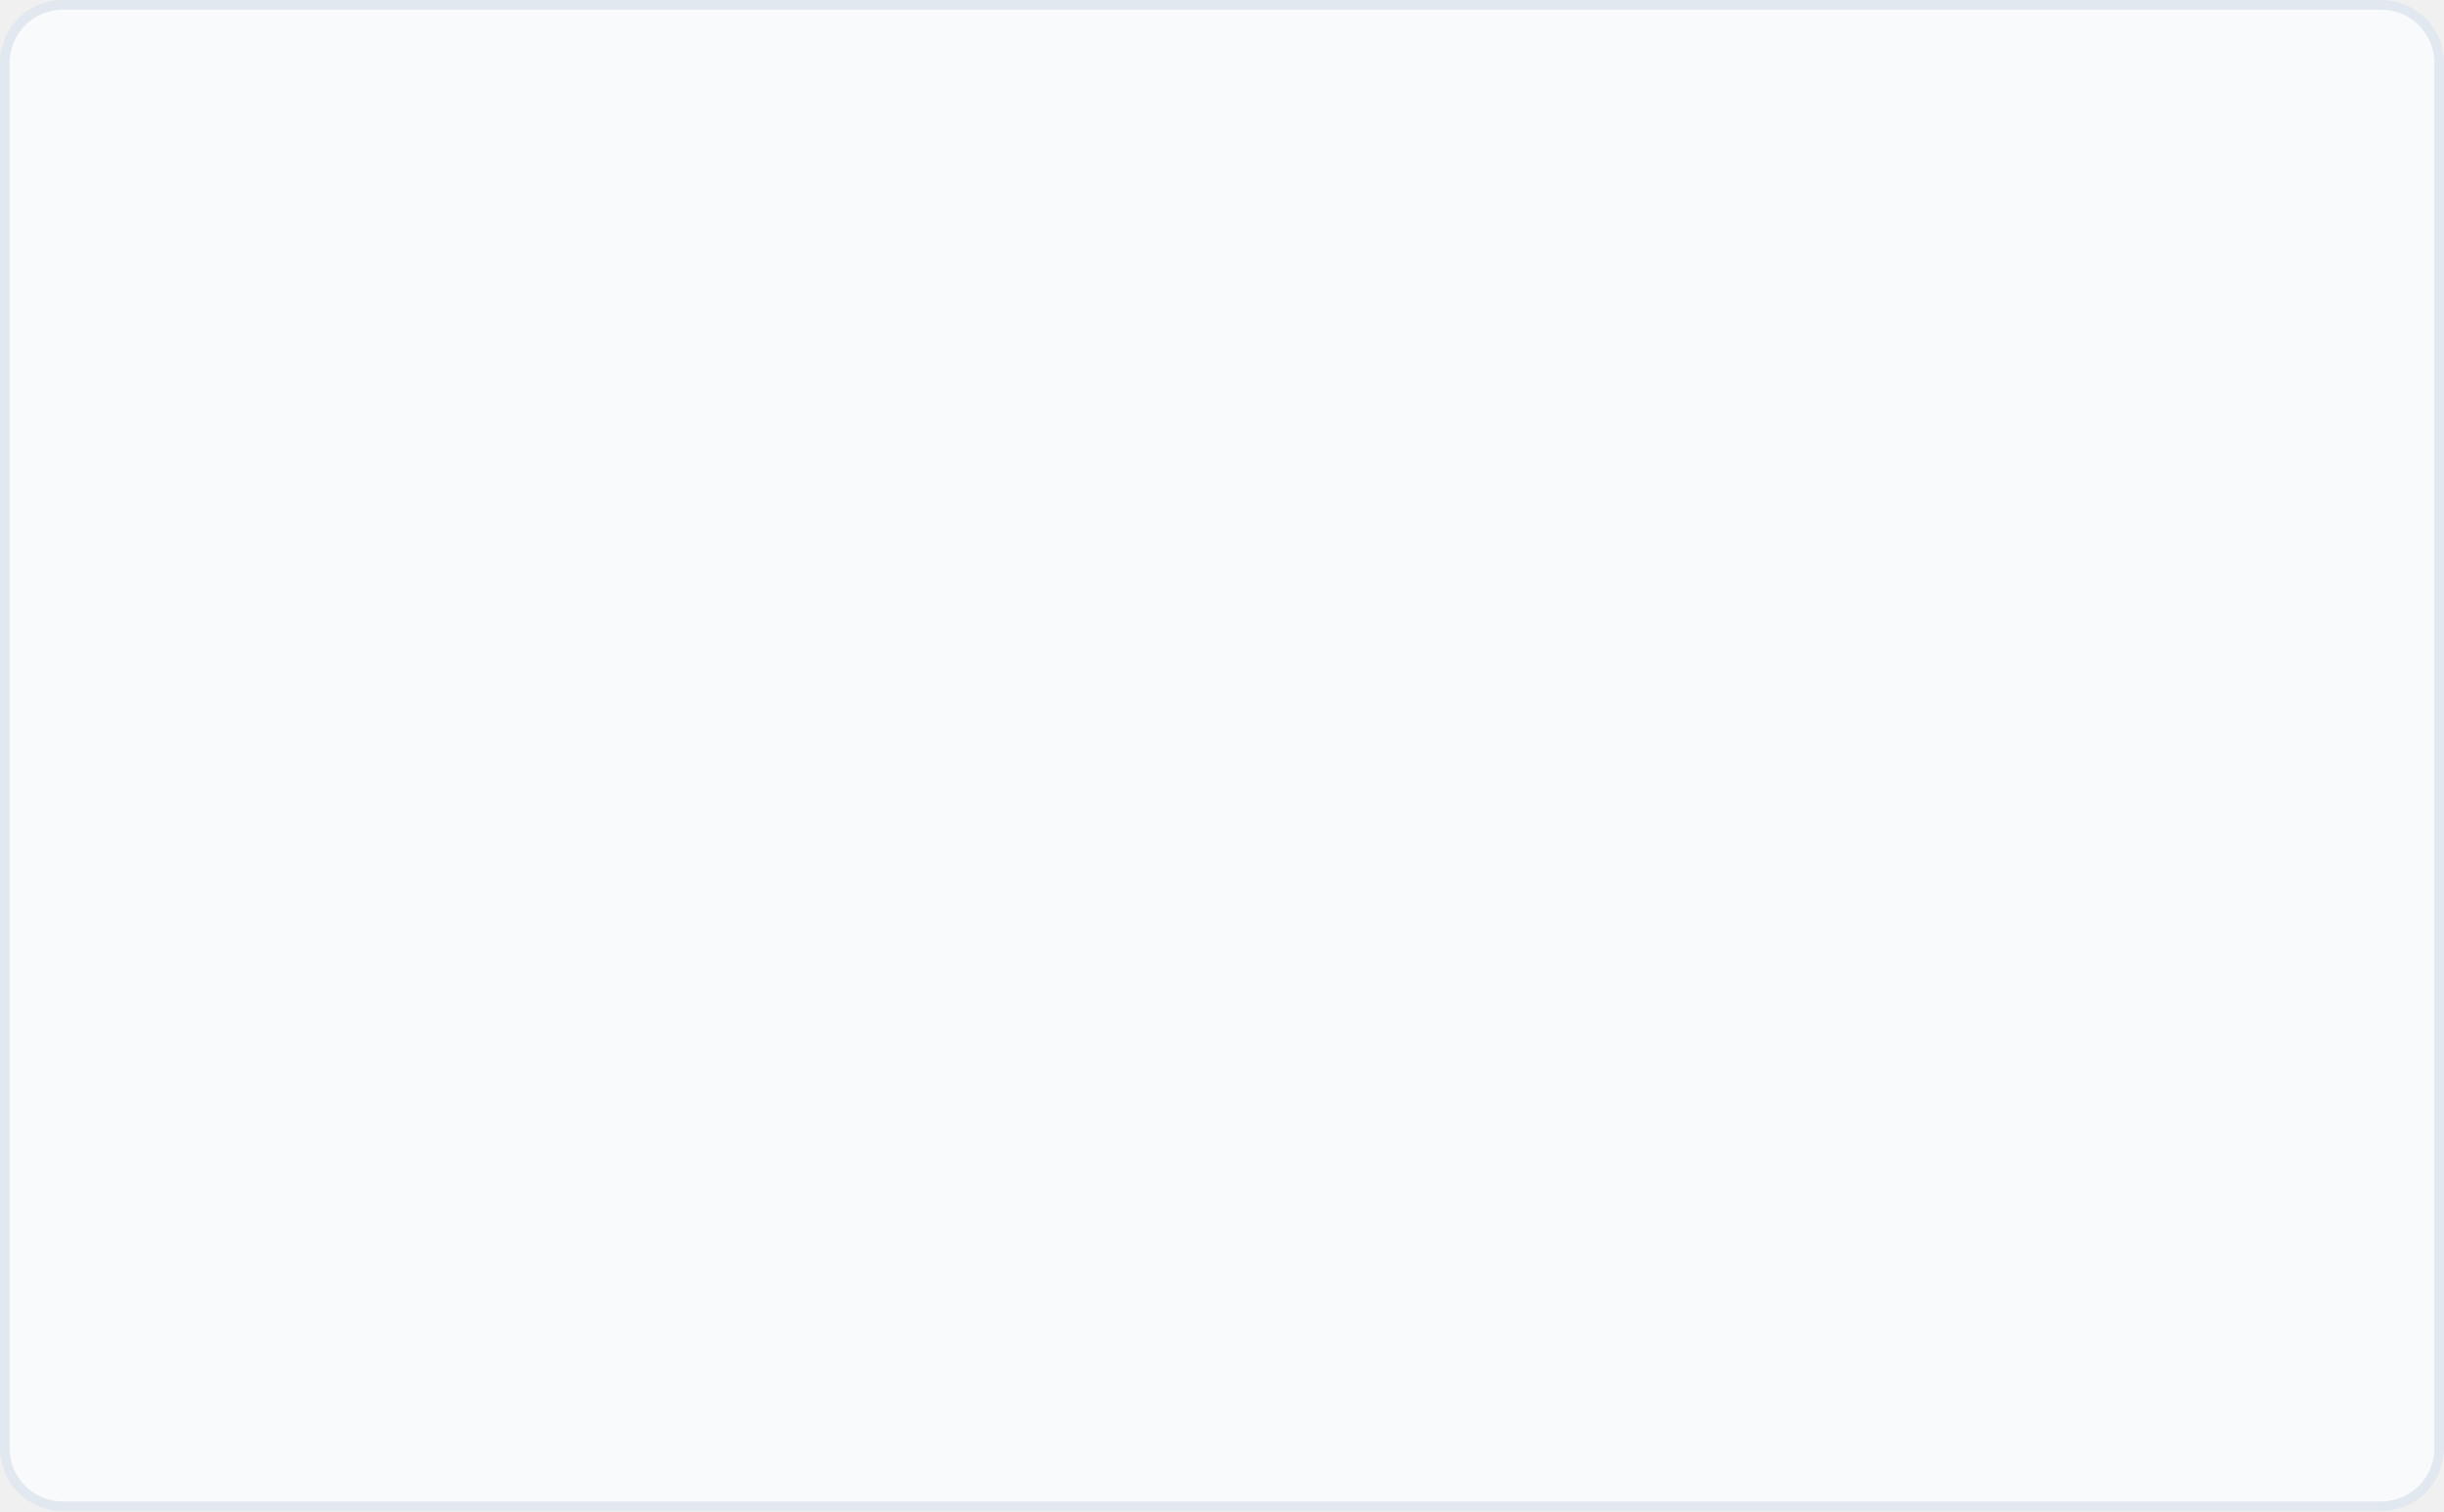
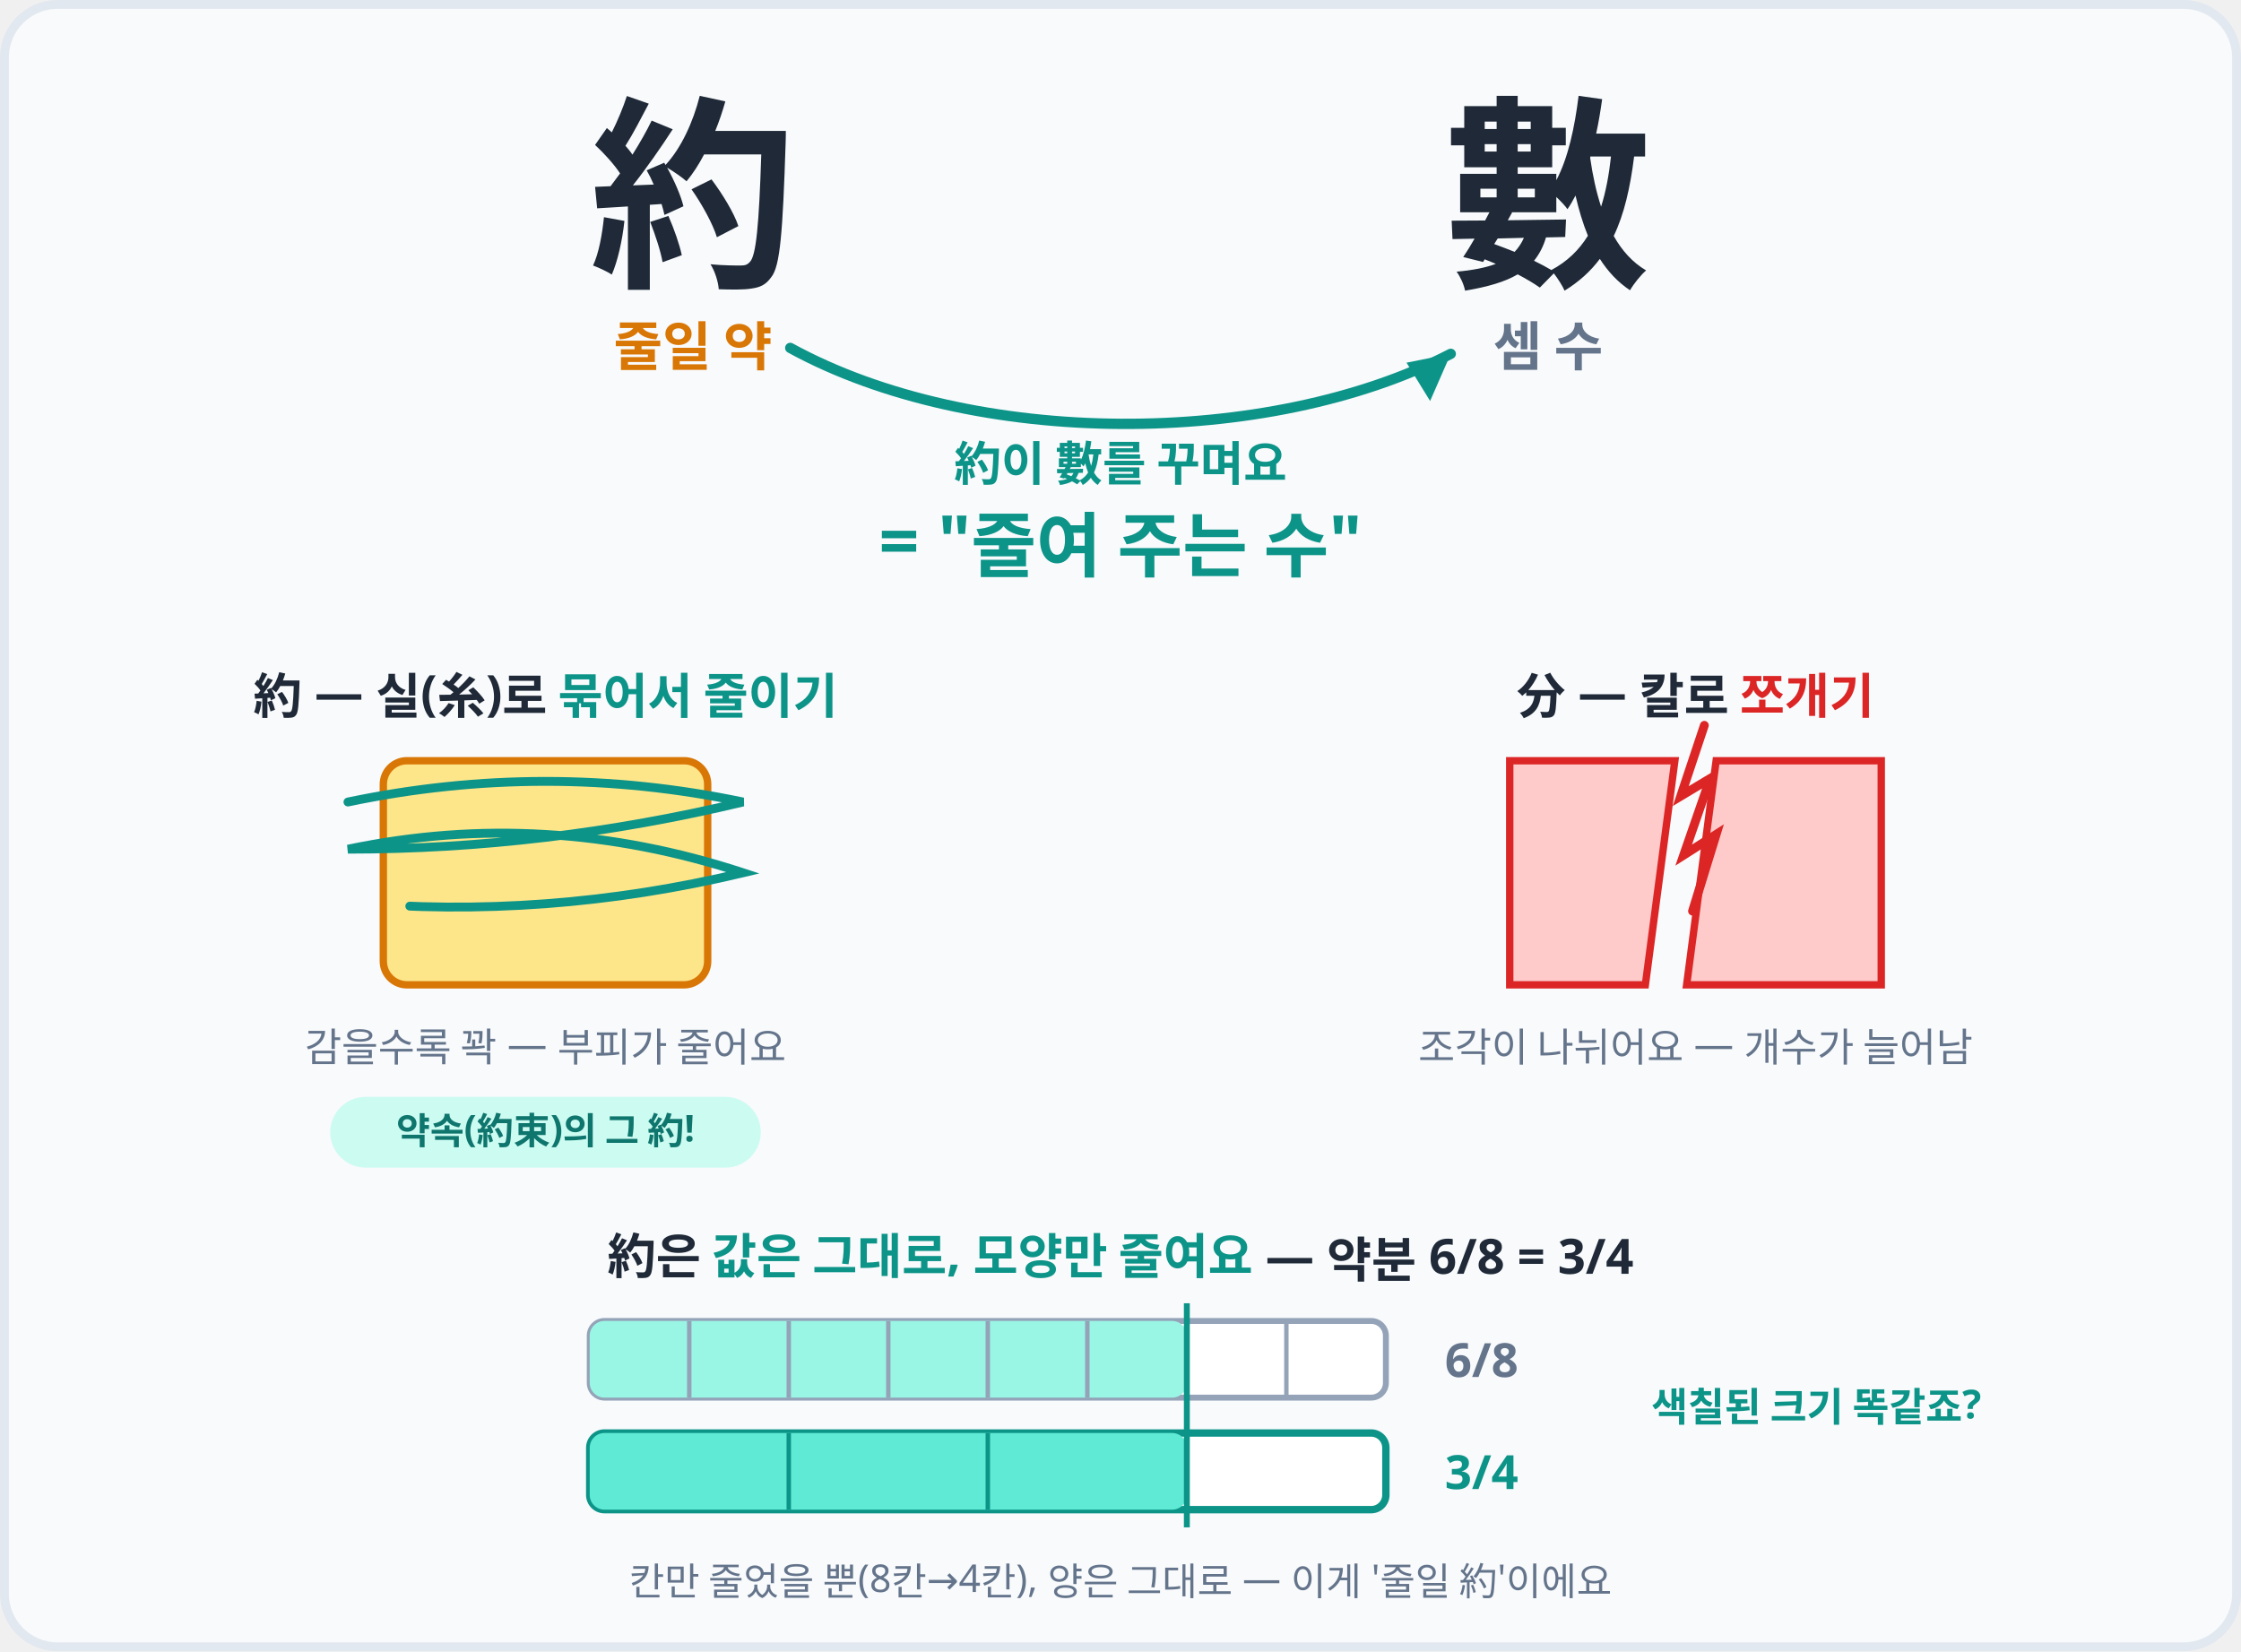
- <svg xmlns="http://www.w3.org/2000/svg" viewBox="0 0 760 470" font-family="'Pretendard Variable',Pretendard,'Malgun Gothic',sans-serif">
+ <svg xmlns="http://www.w3.org/2000/svg" viewBox="0 0 760 560" font-family="sans-serif">
  <style>
-     .g0{opacity:0;animation:kIn 13s linear infinite}
-     .gL{animation:kSplitL 13s ease-in-out infinite}
-     .gR{animation:kSplitR 13s ease-in-out infinite}
-     .lab{opacity:0;animation:kLab 13s linear infinite}
-     .arr{opacity:0;animation:kArr 13s linear infinite}
-     .arrp{stroke-dasharray:230;stroke-dashoffset:230;animation:kDraw 13s linear infinite}
-     .res{opacity:0;animation:kRes 13s linear infinite}
-     .m1{opacity:0;animation:kM1 13s linear infinite}
-     .m2{opacity:0;animation:kM2 13s linear infinite}
-     .m3{opacity:0;animation:kM3 13s linear infinite}
-     .dim68{animation:kDim 13s linear infinite}
-     @keyframes kIn{0%{opacity:0}3%{opacity:1}94%{opacity:1}98%,100%{opacity:0}}
-     @keyframes kSplitL{0%,15%{transform:translateX(0)}25%{transform:translateX(-118px)}94%,100%{transform:translateX(-118px)}}
-     @keyframes kSplitR{0%,15%{transform:translateX(0)}25%{transform:translateX(118px)}94%,100%{transform:translateX(118px)}}
-     @keyframes kLab{0%,26%{opacity:0}30%{opacity:1}94%{opacity:1}98%,100%{opacity:0}}
-     @keyframes kArr{0%,35%{opacity:0}37%{opacity:1}94%{opacity:1}98%,100%{opacity:0}}
-     @keyframes kDraw{0%,35%{stroke-dashoffset:230}45%{stroke-dashoffset:0}94%{stroke-dashoffset:0}100%{stroke-dashoffset:0}}
-     @keyframes kRes{0%,44%{opacity:0;transform:translateY(10px)}49%{opacity:1;transform:translateY(0)}94%{opacity:1}98%,100%{opacity:0}}
-     @keyframes kM1{0%,53%{opacity:0}57%{opacity:1}94%{opacity:1}98%,100%{opacity:0}}
-     @keyframes kM2{0%,64%{opacity:0}68%{opacity:1}94%{opacity:1}98%,100%{opacity:0}}
-     @keyframes kM3{0%,75%{opacity:0}79%{opacity:1}94%{opacity:1}98%,100%{opacity:0}}
-     @keyframes kDim{0%,84%{opacity:1}88%{opacity:.3}94%{opacity:.3}98%,100%{opacity:1}}
+     /* 기본 상태 = 완성 장면 (애니메이션 미지원 환경에서도 온전히 보임)
+        브라우저에서는 15초 루프 프레젠테이션으로 순차 등장 */
+     .s1{animation:sh 15s linear infinite}
+     .s2{animation:s2 15s linear infinite}
+     .s3{animation:s3 15s linear infinite}
+     .s4{animation:s4 15s linear infinite}
+     .s5{animation:s5 15s linear infinite}
+     .thread{stroke-dasharray:520;animation:wind 15s linear infinite}
+     .boxsh{transform-box:fill-box;transform-origin:center;animation:shrink 15s ease-in-out infinite}
+     .halfL{transform-box:fill-box;transform-origin:center;animation:hL 15s ease-in-out infinite}
+     .halfR{transform-box:fill-box;transform-origin:center;animation:hR 15s ease-in-out infinite}
+     .cut{animation:cut 15s linear infinite}
+     .guide{stroke-dasharray:150;animation:gd 15s linear infinite}
+     @keyframes sh{0%{opacity:0}2%,96%{opacity:1}100%{opacity:1}}
+     @keyframes s2{0%,22%{opacity:0}26%,96%{opacity:1}100%{opacity:1}}
+     @keyframes s3{0%,36%{opacity:0}40%,96%{opacity:1}100%{opacity:1}}
+     @keyframes s4{0%,56%{opacity:0}60%,96%{opacity:1}100%{opacity:1}}
+     @keyframes s5{0%,73%{opacity:0}77%,96%{opacity:1}100%{opacity:1}}
+     @keyframes wind{0%,38%{stroke-dashoffset:520}52%,100%{stroke-dashoffset:0}}
+     @keyframes shrink{0%,40%{transform:scale(1)}54%,100%{transform:scale(.8)}}
+     @keyframes hL{0%,58%{transform:translateX(14px) rotate(0deg)}66%,100%{transform:translateX(0) rotate(-7deg)}}
+     @keyframes hR{0%,58%{transform:translateX(-14px) rotate(0deg)}66%,100%{transform:translateX(0) rotate(7deg)}}
+     @keyframes cut{0%,58%{opacity:0}61%{opacity:1}66%{opacity:0}96%{opacity:0}100%{opacity:0}}
+     @keyframes gd{0%,80%{stroke-dashoffset:150}90%,100%{stroke-dashoffset:0}}
    text{user-select:none}
  </style>
-   <rect x="1.5" y="1.5" width="757" height="467" rx="18" fill="#F8FAFC" stroke="#E2E8F0" stroke-width="3" />
-   <g class="g0">
-     <g class="gL">
-       <text x="345" y="118" text-anchor="middle" font-size="86" font-weight="800" fill="#1F2937">約</text>
+   <rect x="1.5" y="1.5" width="757" height="557" rx="18" fill="#F8FAFC" stroke="#E2E8F0" stroke-width="3" />
+   <g class="s1">
+     <text x="235" y="92" text-anchor="middle" font-size="70" font-weight="800" fill="#1F2937">約</text>
+     <text x="525" y="92" text-anchor="middle" font-size="70" font-weight="800" fill="#1F2937">數</text>
+     <text x="235" y="124" text-anchor="middle" font-size="18" font-weight="800" fill="#D97706">줄일 약</text>
+     <text x="525" y="124" text-anchor="middle" font-size="18" font-weight="800" fill="#64748B">셈 수</text>
+   </g>
+   <g class="s2">
+     <path d="M 268 118 C 330 152, 430 152, 492 120" fill="none" stroke="#0D9488" stroke-width="3.5" stroke-linecap="round" />
+     <path d="M 492 120 l -15 3 l 8 13 z" fill="#0D9488" />
+     <text x="380" y="163" text-anchor="middle" font-size="16" font-weight="700" fill="#0D9488">約이 數를 꾸며요</text>
+     <text x="380" y="192" text-anchor="middle" font-size="24" font-weight="800" fill="#0D9488">= "줄여 주는 수"</text>
+   </g>
+   <g class="s3">
+     <text x="185" y="242" text-anchor="middle" font-size="16.5" font-weight="800" fill="#1F2937">約 — 실(糸)로 <tspan fill="#0D9488">묶어서 줄이기</tspan>
+     </text>
+     <g class="boxsh">
+       <rect x="130" y="258" width="110" height="76" rx="8" fill="#FDE68A" stroke="#D97706" stroke-width="2.5" />
    </g>
-     <g class="gR">
-       <text x="425" y="118" text-anchor="middle" font-size="86" font-weight="800" fill="#1F2937">數</text>
+     <path class="thread" d="M 118 272 Q 185 258 252 272 Q 185 288 118 288 Q 185 274 252 296 Q 185 312 118 306 Q 185 296 252 318" fill="none" stroke="#0D9488" stroke-width="3" stroke-linecap="round" />
+     <text x="185" y="360" text-anchor="middle" font-size="13.5" fill="#64748B">감을수록 꽉 — 부피가 줄어요</text>
+     <rect x="112" y="372" width="146" height="24" rx="12" fill="#CCFBF1" />
+     <text x="185" y="388" text-anchor="middle" font-size="12.5" font-weight="700" fill="#0F766E">약속(約束)의 그 約!</text>
+   </g>
+   <g class="s4">
+     <text x="575" y="242" text-anchor="middle" font-size="16.5" font-weight="800" fill="#1F2937">分 — 칼로 <tspan fill="#DC2626">쪼개기</tspan>
+     </text>
+     <g class="halfL">
+       <path d="M 512 258 h 56 l -10 76 h -46 z" fill="#FECACA" stroke="#DC2626" stroke-width="2.5" />
    </g>
+     <g class="halfR">
+       <path d="M 582 258 h 56 v 76 h -66 z" fill="#FECACA" stroke="#DC2626" stroke-width="2.5" />
+     </g>
+     <path class="cut" d="M 578 246 l -8 24 l 10 -6 l -9 26 l 11 -7 l -8 26" fill="none" stroke="#DC2626" stroke-width="3" stroke-linecap="round" />
+     <text x="575" y="360" text-anchor="middle" font-size="13.5" fill="#64748B">조각이 나뉘어요 — 개수가 늘어남</text>
  </g>
-   <g class="lab">
-     <text x="227" y="152" text-anchor="middle" font-size="21" font-weight="800" fill="#D97706">줄일 약</text>
-     <text x="543" y="152" text-anchor="middle" font-size="21" font-weight="800" fill="#64748B">셈 수</text>
-   </g>
-   <g class="arr">
-     <path class="arrp" d="M 260 165 C 320 205, 450 205, 512 168" fill="none" stroke="#0D9488" stroke-width="4" stroke-linecap="round" />
-     <path d="M 512 168 l -16 2 l 9 14 z" fill="#0D9488" />
-     <text x="385" y="218" text-anchor="middle" font-size="18" font-weight="700" fill="#0D9488">約이 數를 꾸며 줘요</text>
-   </g>
-   <g class="res">
-     <text x="380" y="262" text-anchor="middle" font-size="30" font-weight="800" fill="#0D9488">= "줄여 주는 수"</text>
-   </g>
-   <g class="m1">
-     <rect x="76" y="306" width="34" height="44" rx="4" fill="#FFFFFF" stroke="#94A3B8" stroke-width="2" transform="rotate(-8 93 328)" />
-     <rect x="92" y="302" width="34" height="44" rx="4" fill="#FFFFFF" stroke="#94A3B8" stroke-width="2" />
-     <rect x="108" y="306" width="34" height="44" rx="4" fill="#FFFFFF" stroke="#94A3B8" stroke-width="2" transform="rotate(8 125 328)" />
-     <text x="163" y="332" font-size="20" fill="#64748B">→</text>
-     <rect x="186" y="302" width="34" height="44" rx="4" fill="#CCFBF1" stroke="#0D9488" stroke-width="2" />
-     <line x1="192" y1="314" x2="214" y2="314" stroke="#0D9488" stroke-width="2.5" />
-     <line x1="192" y1="324" x2="214" y2="324" stroke="#0D9488" stroke-width="2.5" />
-     <line x1="192" y1="334" x2="206" y2="334" stroke="#0D9488" stroke-width="2.5" />
-     <text x="148" y="382" text-anchor="middle" font-size="16.5" font-weight="700" fill="#1F2937">요약 — 내용 줄이기</text>
-   </g>
-   <g class="m2">
-     <circle cx="318" cy="318" r="14" fill="#FDE68A" stroke="#D97706" stroke-width="2" />
-     <circle cx="348" cy="318" r="14" fill="#FDE68A" stroke="#D97706" stroke-width="2" />
-     <g class="dim68">
-       <circle cx="318" cy="345" r="14" fill="#FDE68A" stroke="#D97706" stroke-width="2" />
-       <circle cx="348" cy="345" r="14" fill="#FDE68A" stroke="#D97706" stroke-width="2" />
+   <g class="s5">
+     <text x="380" y="432" text-anchor="middle" font-size="16.5" font-weight="800" fill="#1F2937">約은 <tspan fill="#0D9488">값은 그대로, 모양만 줄여요</tspan> — 약분 6/8 = 3/4</text>
+     <g>
+       <rect x="200" y="448" width="270" height="26" rx="5" fill="#FFFFFF" stroke="#94A3B8" stroke-width="2" />
+       <rect x="200" y="448" width="202.5" height="26" rx="5" fill="#99F6E4" />
+       <line x1="233.75" y1="448" x2="233.75" y2="474" stroke="#94A3B8" stroke-width="1.5" />
+       <line x1="267.5" y1="448" x2="267.5" y2="474" stroke="#94A3B8" stroke-width="1.5" />
+       <line x1="301.25" y1="448" x2="301.25" y2="474" stroke="#94A3B8" stroke-width="1.5" />
+       <line x1="335" y1="448" x2="335" y2="474" stroke="#94A3B8" stroke-width="1.5" />
+       <line x1="368.75" y1="448" x2="368.75" y2="474" stroke="#94A3B8" stroke-width="1.5" />
+       <line x1="402.5" y1="448" x2="402.5" y2="474" stroke="#94A3B8" stroke-width="1.5" />
+       <line x1="436.25" y1="448" x2="436.25" y2="474" stroke="#94A3B8" stroke-width="1.5" />
+       <text x="490" y="467" font-size="16" font-weight="700" fill="#64748B">6/8</text>
    </g>
-     <text x="318" y="324" text-anchor="middle" font-size="13" font-weight="800" fill="#B45309">₩</text>
-     <text x="348" y="324" text-anchor="middle" font-size="13" font-weight="800" fill="#B45309">₩</text>
-     <text x="333" y="382" text-anchor="middle" font-size="16.5" font-weight="700" fill="#1F2937">절약 — 씀씀이 줄이기</text>
-   </g>
-   <g class="m3">
-     <g class="dim68">
-       <text x="508" y="320" text-anchor="middle" font-size="25" font-weight="700" fill="#64748B">6</text>
-       <line x1="490" y1="328" x2="526" y2="328" stroke="#64748B" stroke-width="2.5" />
-       <text x="508" y="352" text-anchor="middle" font-size="25" font-weight="700" fill="#64748B">8</text>
+     <g>
+       <rect x="200" y="486" width="270" height="26" rx="5" fill="#FFFFFF" stroke="#0D9488" stroke-width="2.5" />
+       <rect x="200" y="486" width="202.5" height="26" rx="5" fill="#5EEAD4" />
+       <line x1="267.5" y1="486" x2="267.5" y2="512" stroke="#0D9488" stroke-width="1.5" />
+       <line x1="335" y1="486" x2="335" y2="512" stroke="#0D9488" stroke-width="1.5" />
+       <line x1="402.5" y1="486" x2="402.5" y2="512" stroke="#0D9488" stroke-width="1.5" />
+       <text x="490" y="505" font-size="16" font-weight="800" fill="#0D9488">3/4</text>
    </g>
-     <text x="553" y="338" font-size="20" fill="#64748B">→</text>
-     <text x="600" y="320" text-anchor="middle" font-size="25" font-weight="800" fill="#0D9488">3</text>
-     <line x1="582" y1="328" x2="618" y2="328" stroke="#0D9488" stroke-width="3" />
-     <text x="600" y="352" text-anchor="middle" font-size="25" font-weight="800" fill="#0D9488">4</text>
-     <text x="576" y="382" text-anchor="middle" font-size="16.5" font-weight="700" fill="#1F2937">약분 — 분수 줄이기</text>
-     <text x="576" y="404" text-anchor="middle" font-size="13.5" font-weight="700" fill="#0D9488">(크기는 그대로, 모양만 간단히!)</text>
-   </g>
-   <g class="m3">
-     <text x="380" y="443" text-anchor="middle" font-size="15" fill="#64748B">셋 다 약수(約數)의 '約' — 같은 글자예요</text>
+     <line class="guide" x1="402.5" y1="442" x2="402.5" y2="518" stroke="#0D9488" stroke-width="2" stroke-dasharray="5 4" />
+     <text x="560" y="482" font-size="13.5" font-weight="700" fill="#0D9488">색칠된 크기 똑같죠?</text>
+     <text x="380" y="541" text-anchor="middle" font-size="13" fill="#64748B">칸만 줄었을 뿐(8칸→4칸), 양은 그대로 — 이게 '줄일 約'이에요</text>
  </g>
</svg>
